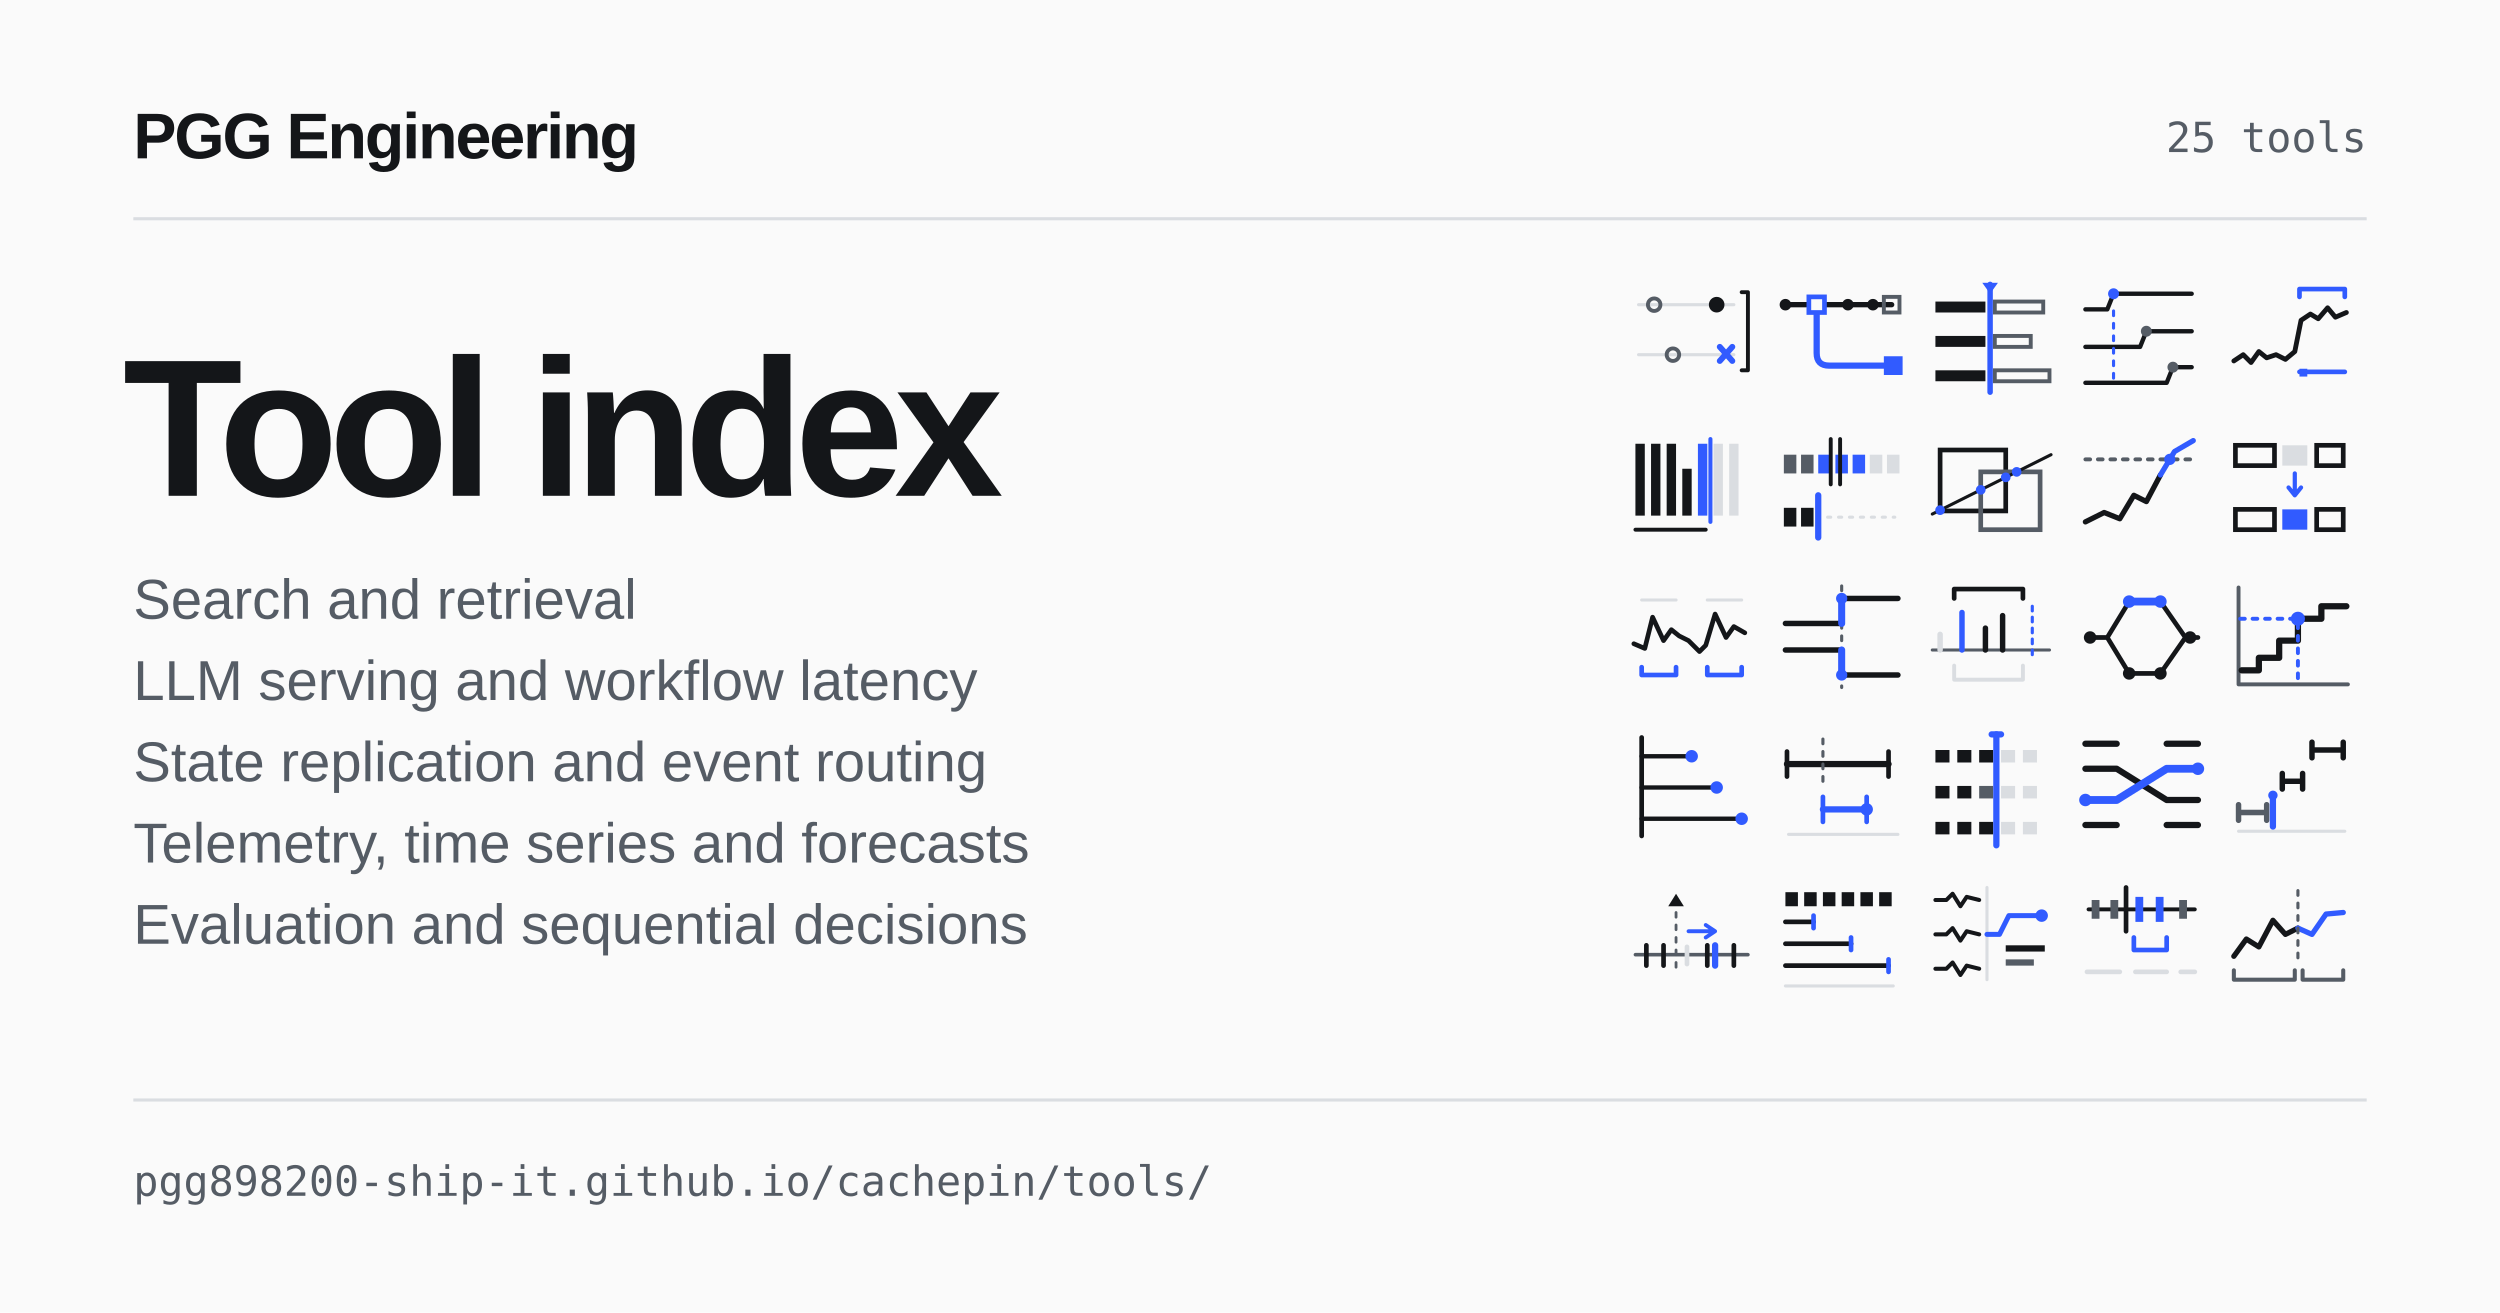
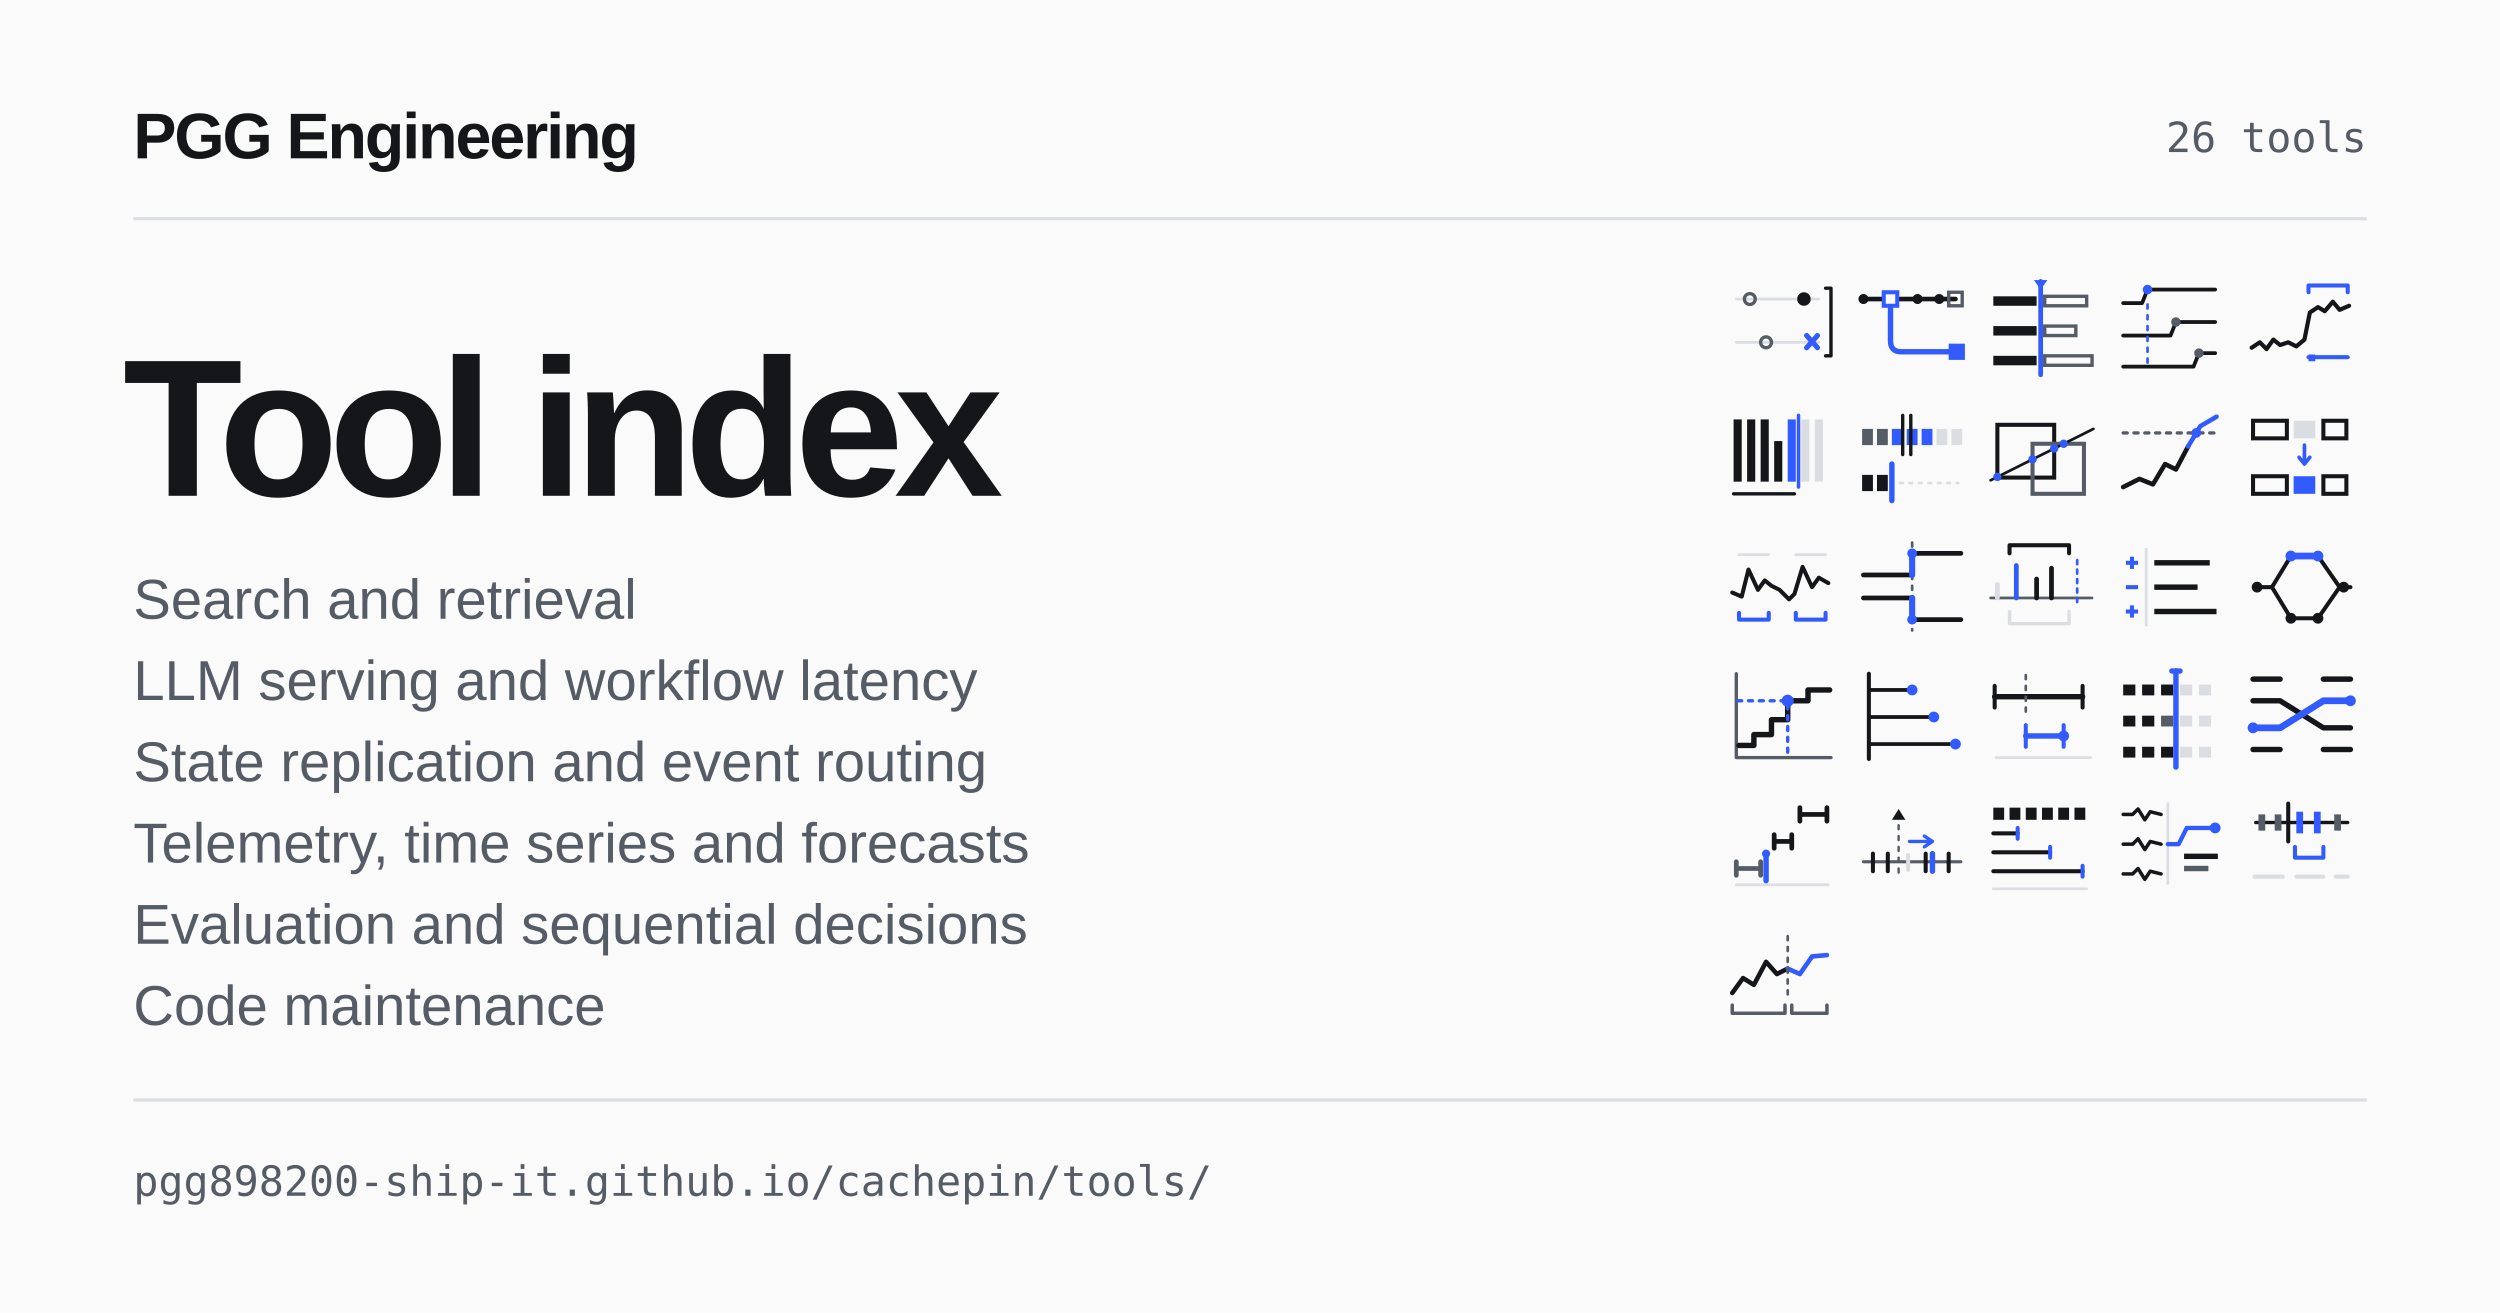
<svg xmlns="http://www.w3.org/2000/svg" width="1200" height="630" viewBox="0 0 1200 630" role="img" aria-labelledby="title desc">
  <rect width="1200" height="630" fill="#FAFAFA" />
  <text x="64" y="76" font-size="31" font-family="'Instrument Sans', Arial, sans-serif" fill="#141619" font-weight="600" letter-spacing="-1">PGG Engineering</text>
-   <text x="1136" y="73" font-size="20" font-family="'IBM Plex Mono', 'DejaVu Sans Mono', monospace" fill="#555C65" text-anchor="end">25 tools</text>
+   <text x="1136" y="73" font-size="20" font-family="'IBM Plex Mono', 'DejaVu Sans Mono', monospace" fill="#555C65" text-anchor="end">26 tools</text>
  <path d="M64 105H1136 M64 528H1136" stroke="#DADDE1" stroke-width="1.5" />
  <text x="59" y="238" font-size="94" font-family="'Instrument Sans', Arial, sans-serif" fill="#141619" font-weight="600" letter-spacing="-4.5">Tool index</text>
  <text x="64" y="297" font-size="27" font-family="'Instrument Sans', Arial, sans-serif" fill="#555C65">Search and retrieval</text>
  <text x="64" y="336" font-size="27" font-family="'Instrument Sans', Arial, sans-serif" fill="#555C65">LLM serving and workflow latency</text>
  <text x="64" y="375" font-size="27" font-family="'Instrument Sans', Arial, sans-serif" fill="#555C65">State replication and event routing</text>
  <text x="64" y="414" font-size="27" font-family="'Instrument Sans', Arial, sans-serif" fill="#555C65">Telemetry, time series and forecasts</text>
  <text x="64" y="453" font-size="27" font-family="'Instrument Sans', Arial, sans-serif" fill="#555C65">Evaluation and sequential decisions</text>
-   <svg viewBox="0 0 96 96" role="img" x="776" y="126" width="72" height="72" aria-hidden="true">
+   <text x="64" y="492" font-size="27" font-family="'Instrument Sans', Arial, sans-serif" fill="#555C65">Code maintenance</text>
+   <svg viewBox="0 0 96 96" role="img" x="824.333" y="126.0" width="62.333" height="62.333" aria-hidden="true">
    <path d="M14 27H75 M14 59H75" fill="none" stroke="#DADDE1" stroke-width="2" stroke-linejoin="round" stroke-linecap="round" />
    <circle cx="24" cy="27" r="4" fill="none" stroke="#555C65" stroke-width="2.5" />
    <circle cx="36" cy="59" r="4" fill="none" stroke="#555C65" stroke-width="2.5" />
    <circle cx="64" cy="27" r="5" fill="#141619" />
    <path d="M66 54l8 9m0-9-8 9" fill="none" stroke="#315BFF" stroke-width="3.8" stroke-linejoin="round" stroke-linecap="round" />
    <path d="M80 19H84V69H80" fill="none" stroke="#141619" stroke-width="2.5" stroke-linejoin="round" stroke-linecap="round" />
  </svg>
-   <svg viewBox="0 0 96 96" role="img" x="848" y="126" width="72" height="72" aria-hidden="true">
+   <svg viewBox="0 0 96 96" role="img" x="886.667" y="126.0" width="62.333" height="62.333" aria-hidden="true">
    <path d="M12 27H80" fill="none" stroke="#141619" stroke-width="3.4" stroke-linejoin="round" stroke-linecap="round" />
    <circle cx="12" cy="27" r="3.7" fill="#141619" />
    <circle cx="52" cy="27" r="3.7" fill="#141619" />
    <circle cx="68" cy="27" r="3.7" fill="#141619" />
    <rect x="75" y="22" width="10" height="10" fill="none" stroke="#555C65" stroke-width="2.5" />
    <path d="M32 32V58Q32 66 40 66H76" fill="none" stroke="#315BFF" stroke-width="4" stroke-linejoin="round" stroke-linecap="round" />
    <rect x="27" y="22" width="10" height="10" fill="#FAFAFA" stroke="#315BFF" stroke-width="3" />
    <rect x="75" y="60" width="12" height="12" fill="#315BFF" />
  </svg>
-   <svg viewBox="0 0 96 96" role="img" x="920" y="126" width="72" height="72" aria-hidden="true">
+   <svg viewBox="0 0 96 96" role="img" x="949" y="126.0" width="62.333" height="62.333" aria-hidden="true">
    <rect x="12" y="25" width="32" height="7" fill="#141619" />
    <rect x="50" y="25" width="31" height="7" fill="none" stroke="#555C65" stroke-width="2.5" />
    <rect x="12" y="47" width="32" height="7" fill="#141619" />
    <rect x="50" y="47" width="23" height="7" fill="none" stroke="#555C65" stroke-width="2.5" />
    <rect x="12" y="69" width="32" height="7" fill="#141619" />
    <rect x="50" y="69" width="35" height="7" fill="none" stroke="#555C65" stroke-width="2.5" />
    <path d="M47 14V83" fill="none" stroke="#315BFF" stroke-width="3.5" stroke-linejoin="round" stroke-linecap="round" />
    <path d="M42 13h10l-5 7Z" fill="#315BFF" />
  </svg>
-   <svg viewBox="0 0 96 96" role="img" x="992" y="126" width="72" height="72" aria-hidden="true">
+   <svg viewBox="0 0 96 96" role="img" x="1011.333" y="126.0" width="62.333" height="62.333" aria-hidden="true">
    <path d="M12 30H26l4 -10h50" fill="none" stroke="#141619" stroke-width="2.8" stroke-linejoin="round" stroke-linecap="round" />
    <circle cx="30" cy="20" r="3.5" fill="#315BFF" />
    <path d="M12 54H47l4 -10h29" fill="none" stroke="#141619" stroke-width="2.8" stroke-linejoin="round" stroke-linecap="round" />
    <circle cx="51" cy="44" r="3.5" fill="#555C65" />
    <path d="M12 77H64l4 -10h12" fill="none" stroke="#141619" stroke-width="2.8" stroke-linejoin="round" stroke-linecap="round" />
    <circle cx="68" cy="67" r="3.5" fill="#555C65" />
    <path d="M30 31V77" fill="none" stroke="#315BFF" stroke-width="2" stroke-linejoin="round" stroke-linecap="round" stroke-dasharray="3 5" />
  </svg>
-   <svg viewBox="0 0 96 96" role="img" x="1064" y="126" width="72" height="72" aria-hidden="true">
+   <svg viewBox="0 0 96 96" role="img" x="1073.667" y="126.0" width="62.333" height="62.333" aria-hidden="true">
    <path d="M11 63l6 -4 5 5 5 -7 5 4 6 -2 6 3 6 -5 4 -20 6 -4 5 3 6 -7 5 6 7 -3" fill="none" stroke="#141619" stroke-width="3.1" stroke-linejoin="round" stroke-linecap="round" />
    <path d="M53 22v-5h29v5" fill="none" stroke="#315BFF" stroke-width="3" stroke-linejoin="round" stroke-linecap="round" />
    <path d="M53 70h29" fill="none" stroke="#315BFF" stroke-width="3" stroke-linejoin="round" stroke-linecap="round" />
    <rect x="53" y="68" width="5" height="5" fill="#315BFF" />
  </svg>
-   <svg viewBox="0 0 96 96" role="img" x="776" y="198" width="72" height="72" aria-hidden="true">
+   <svg viewBox="0 0 96 96" role="img" x="824.333" y="188.333" width="62.333" height="62.333" aria-hidden="true">
    <rect x="12" y="20" width="6" height="46" fill="#141619" />
    <rect x="22" y="20" width="6" height="46" fill="#141619" />
    <rect x="32" y="20" width="6" height="46" fill="#141619" />
    <rect x="42" y="36" width="6" height="30" fill="#141619" />
    <rect x="52" y="20" width="6" height="46" fill="#315BFF" />
    <rect x="62" y="20" width="6" height="46" fill="#DADDE1" />
    <rect x="72" y="20" width="6" height="46" fill="#DADDE1" />
    <path d="M12 75H57" fill="none" stroke="#141619" stroke-width="2.5" stroke-linejoin="round" stroke-linecap="round" />
    <path d="M60 17v53" fill="none" stroke="#315BFF" stroke-width="2.6" stroke-linejoin="round" stroke-linecap="round" />
  </svg>
-   <svg viewBox="0 0 96 96" role="img" x="848" y="198" width="72" height="72" aria-hidden="true">
+   <svg viewBox="0 0 96 96" role="img" x="886.667" y="188.333" width="62.333" height="62.333" aria-hidden="true">
    <rect x="11" y="27" width="8" height="12" fill="#555C65" />
    <rect x="22" y="27" width="8" height="12" fill="#555C65" />
    <rect x="33" y="27" width="8" height="12" fill="#315BFF" />
    <rect x="44" y="27" width="8" height="12" fill="#315BFF" />
    <rect x="55" y="27" width="8" height="12" fill="#315BFF" />
    <rect x="66" y="27" width="8" height="12" fill="#DADDE1" />
    <rect x="77" y="27" width="8" height="12" fill="#DADDE1" />
    <path d="M41 17V46 M47 17V46" fill="none" stroke="#141619" stroke-width="2.5" stroke-linejoin="round" stroke-linecap="round" />
    <rect x="11" y="61" width="8" height="12" fill="#141619" />
    <rect x="22" y="61" width="8" height="12" fill="#141619" />
    <path d="M33 53V80" fill="none" stroke="#315BFF" stroke-width="4" stroke-linejoin="round" stroke-linecap="round" />
    <path d="M39 67H82" fill="none" stroke="#DADDE1" stroke-width="2" stroke-linejoin="round" stroke-linecap="round" stroke-dasharray="2 5" />
  </svg>
-   <svg viewBox="0 0 96 96" role="img" x="920" y="198" width="72" height="72" aria-hidden="true">
+   <svg viewBox="0 0 96 96" role="img" x="949" y="188.333" width="62.333" height="62.333" aria-hidden="true">
    <rect x="15" y="24" width="42" height="39" fill="none" stroke="#141619" stroke-width="3" />
    <rect x="41" y="38" width="38" height="37" fill="none" stroke="#555C65" stroke-width="3" />
    <path d="M10 65L86 27" fill="none" stroke="#141619" stroke-width="2" stroke-linejoin="round" stroke-linecap="round" />
    <circle cx="15" cy="62.5" r="3.1" fill="#315BFF" />
    <circle cx="41" cy="49.5" r="3.1" fill="#315BFF" />
    <circle cx="57" cy="41.5" r="3.1" fill="#315BFF" />
    <circle cx="64" cy="38" r="3.1" fill="#315BFF" />
  </svg>
-   <svg viewBox="0 0 96 96" role="img" x="992" y="198" width="72" height="72" aria-hidden="true">
+   <svg viewBox="0 0 96 96" role="img" x="1011.333" y="188.333" width="62.333" height="62.333" aria-hidden="true">
    <path d="M12 30H83" fill="none" stroke="#555C65" stroke-width="2.5" stroke-linejoin="round" stroke-linecap="round" stroke-dasharray="3 5" />
    <path d="M12 70l12 -6 10 4 9 -15 8 4 9 -17" fill="none" stroke="#141619" stroke-width="3.4" stroke-linejoin="round" stroke-linecap="round" />
    <path d="M60 40l9 -15 12 -7" fill="none" stroke="#315BFF" stroke-width="3.4" stroke-linejoin="round" stroke-linecap="round" />
    <circle cx="66" cy="30" r="3.6" fill="#315BFF" />
  </svg>
-   <svg viewBox="0 0 96 96" role="img" x="1064" y="198" width="72" height="72" aria-hidden="true">
+   <svg viewBox="0 0 96 96" role="img" x="1073.667" y="188.333" width="62.333" height="62.333" aria-hidden="true">
    <rect x="12" y="21" width="25" height="13" fill="none" stroke="#141619" stroke-width="3" />
    <rect x="64" y="21" width="17" height="13" fill="none" stroke="#141619" stroke-width="3" />
    <rect x="12" y="62" width="25" height="13" fill="none" stroke="#141619" stroke-width="3" />
    <rect x="64" y="62" width="17" height="13" fill="none" stroke="#141619" stroke-width="3" />
    <rect x="42" y="21" width="16" height="13" fill="#DADDE1" />
    <rect x="42" y="62" width="16" height="13" fill="#315BFF" />
    <path d="M50 39v13m-4-4 4 5 4-5" fill="none" stroke="#315BFF" stroke-width="2.7" stroke-linejoin="round" stroke-linecap="round" />
  </svg>
-   <svg viewBox="0 0 96 96" role="img" x="776" y="270" width="72" height="72" aria-hidden="true">
+   <svg viewBox="0 0 96 96" role="img" x="824.333" y="250.667" width="62.333" height="62.333" aria-hidden="true">
    <path d="M11 52l7 3 5 -20 7 15 5 -7 5 4 6 3 7 7 4 -4 6 -20 7 15 5 -7 7 4" fill="none" stroke="#141619" stroke-width="3" stroke-linejoin="round" stroke-linecap="round" />
    <path d="M16 67v5h22v-5 M58 67v5h22v-5" fill="none" stroke="#315BFF" stroke-width="3" stroke-linejoin="round" stroke-linecap="round" />
    <path d="M16 24h22 M58 24h22" fill="none" stroke="#DADDE1" stroke-width="2" stroke-linejoin="round" stroke-linecap="round" />
  </svg>
-   <svg viewBox="0 0 96 96" role="img" x="848" y="270" width="72" height="72" aria-hidden="true">
+   <svg viewBox="0 0 96 96" role="img" x="886.667" y="250.667" width="62.333" height="62.333" aria-hidden="true">
    <path d="M48 15V80" fill="none" stroke="#555C65" stroke-width="2" stroke-linejoin="round" stroke-linecap="round" stroke-dasharray="3 5" />
    <path d="M12 39H48V23H84 M12 56H48V72H84" fill="none" stroke="#141619" stroke-width="3.5" stroke-linejoin="round" stroke-linecap="round" />
    <path d="M48 39V23 M48 56V72" fill="none" stroke="#315BFF" stroke-width="4.5" stroke-linejoin="round" stroke-linecap="round" />
    <circle cx="48" cy="23" r="3.6" fill="#315BFF" />
    <circle cx="48" cy="72" r="3.6" fill="#315BFF" />
  </svg>
-   <svg viewBox="0 0 96 96" role="img" x="920" y="270" width="72" height="72" aria-hidden="true">
+   <svg viewBox="0 0 96 96" role="img" x="949" y="250.667" width="62.333" height="62.333" aria-hidden="true">
    <path d="M10 56H85" fill="none" stroke="#555C65" stroke-width="2" stroke-linejoin="round" stroke-linecap="round" />
    <path d="M15 56v-10" fill="none" stroke="#DADDE1" stroke-width="3.5" stroke-linejoin="round" stroke-linecap="round" />
    <path d="M29 56v-24" fill="none" stroke="#315BFF" stroke-width="3.5" stroke-linejoin="round" stroke-linecap="round" />
    <path d="M44 56v-14" fill="none" stroke="#141619" stroke-width="3.5" stroke-linejoin="round" stroke-linecap="round" />
    <path d="M55 56v-22" fill="none" stroke="#141619" stroke-width="3.5" stroke-linejoin="round" stroke-linecap="round" />
    <path d="M24 23V17H68V23" fill="none" stroke="#141619" stroke-width="3" stroke-linejoin="round" stroke-linecap="round" />
    <path d="M24 66v9h44v-9" fill="none" stroke="#DADDE1" stroke-width="2.5" stroke-linejoin="round" stroke-linecap="round" />
    <path d="M74 28V61" fill="none" stroke="#315BFF" stroke-width="2" stroke-linejoin="round" stroke-linecap="round" stroke-dasharray="3 4" />
  </svg>
-   <svg viewBox="0 0 96 96" role="img" x="992" y="270" width="72" height="72" aria-hidden="true">
+   <svg viewBox="0 0 96 96" role="img" x="1011.333" y="250.667" width="62.333" height="62.333" aria-hidden="true">
+     <path d="M14 30h9m-4.5-4.5v9M14 48h9M14 66h9m-4.5-4.5v9" fill="none" stroke="#315BFF" stroke-width="3" />
+     <path d="M35 30h41M35 48h32M35 66h46" fill="none" stroke="#141619" stroke-width="4" />
+     <path d="M29 19v58" fill="none" stroke="#DADDE1" stroke-width="2" />
+   </svg>
+   <svg viewBox="0 0 96 96" role="img" x="1073.667" y="250.667" width="62.333" height="62.333" aria-hidden="true">
    <path d="M15 48H26L40 25H60L76 48 M26 48L40 71H60L76 48H84" fill="none" stroke="#141619" stroke-width="3" stroke-linejoin="round" stroke-linecap="round" />
    <path d="M40 25H60" fill="none" stroke="#315BFF" stroke-width="5" stroke-linejoin="round" stroke-linecap="round" />
    <circle cx="15" cy="48" r="4" fill="#141619" />
    <circle cx="40" cy="25" r="4" fill="#315BFF" />
    <circle cx="60" cy="25" r="4" fill="#315BFF" />
    <circle cx="40" cy="71" r="4" fill="#141619" />
    <circle cx="60" cy="71" r="4" fill="#141619" />
    <circle cx="79" cy="48" r="4" fill="#141619" />
  </svg>
-   <svg viewBox="0 0 96 96" role="img" x="1064" y="270" width="72" height="72" aria-hidden="true">
+   <svg viewBox="0 0 96 96" role="img" x="824.333" y="313.0" width="62.333" height="62.333" aria-hidden="true">
    <path d="M14 16V78H84" fill="none" stroke="#555C65" stroke-width="2.5" stroke-linejoin="round" stroke-linecap="round" />
    <path d="M16 69H27V61H40V50H52V36H67V28H83" fill="none" stroke="#141619" stroke-width="4" stroke-linejoin="round" stroke-linecap="round" />
    <path d="M15 36H52V77" fill="none" stroke="#315BFF" stroke-width="2.5" stroke-linejoin="round" stroke-linecap="round" stroke-dasharray="3 5" />
    <circle cx="52" cy="36" r="4.5" fill="#315BFF" />
  </svg>
-   <svg viewBox="0 0 96 96" role="img" x="776" y="342" width="72" height="72" aria-hidden="true">
+   <svg viewBox="0 0 96 96" role="img" x="886.667" y="313.0" width="62.333" height="62.333" aria-hidden="true">
    <path d="M16 16V79" fill="none" stroke="#141619" stroke-width="3" stroke-linejoin="round" stroke-linecap="round" />
    <path d="M16 28H48" fill="none" stroke="#141619" stroke-width="2.8" stroke-linejoin="round" stroke-linecap="round" />
    <circle cx="48" cy="28" r="4" fill="#315BFF" />
    <path d="M16 48H64" fill="none" stroke="#141619" stroke-width="2.8" stroke-linejoin="round" stroke-linecap="round" />
    <circle cx="64" cy="48" r="4" fill="#315BFF" />
    <path d="M16 68H80" fill="none" stroke="#141619" stroke-width="2.8" stroke-linejoin="round" stroke-linecap="round" />
    <circle cx="80" cy="68" r="4" fill="#315BFF" />
  </svg>
-   <svg viewBox="0 0 96 96" role="img" x="848" y="342" width="72" height="72" aria-hidden="true">
+   <svg viewBox="0 0 96 96" role="img" x="949" y="313.0" width="62.333" height="62.333" aria-hidden="true">
    <path d="M13 33H78" fill="none" stroke="#141619" stroke-width="4" stroke-linejoin="round" stroke-linecap="round" />
    <path d="M36 62H64" fill="none" stroke="#315BFF" stroke-width="4" stroke-linejoin="round" stroke-linecap="round" />
    <path d="M13 25v16 M78 25v16" fill="none" stroke="#141619" stroke-width="3" stroke-linejoin="round" stroke-linecap="round" />
    <path d="M36 54v16 M64 54v16" fill="none" stroke="#315BFF" stroke-width="3" stroke-linejoin="round" stroke-linecap="round" />
    <path d="M14 78H84" fill="none" stroke="#DADDE1" stroke-width="2" stroke-linejoin="round" stroke-linecap="round" />
    <path d="M36 17V48" fill="none" stroke="#555C65" stroke-width="2" stroke-linejoin="round" stroke-linecap="round" stroke-dasharray="3 5" />
    <circle cx="64" cy="62" r="4" fill="#315BFF" />
  </svg>
-   <svg viewBox="0 0 96 96" role="img" x="920" y="342" width="72" height="72" aria-hidden="true">
+   <svg viewBox="0 0 96 96" role="img" x="1011.333" y="313.0" width="62.333" height="62.333" aria-hidden="true">
    <rect x="12" y="24" width="9" height="8" fill="#141619" />
    <rect x="26" y="24" width="9" height="8" fill="#141619" />
    <rect x="40" y="24" width="9" height="8" fill="#141619" />
    <rect x="54" y="24" width="9" height="8" fill="#DADDE1" />
    <rect x="68" y="24" width="9" height="8" fill="#DADDE1" />
    <rect x="12" y="47" width="9" height="8" fill="#141619" />
    <rect x="26" y="47" width="9" height="8" fill="#141619" />
    <rect x="40" y="47" width="9" height="8" fill="#555C65" />
    <rect x="54" y="47" width="9" height="8" fill="#DADDE1" />
    <rect x="68" y="47" width="9" height="8" fill="#DADDE1" />
    <rect x="12" y="70" width="9" height="8" fill="#141619" />
    <rect x="26" y="70" width="9" height="8" fill="#141619" />
    <rect x="40" y="70" width="9" height="8" fill="#141619" />
    <rect x="54" y="70" width="9" height="8" fill="#DADDE1" />
    <rect x="68" y="70" width="9" height="8" fill="#DADDE1" />
    <path d="M51 14V85" fill="none" stroke="#315BFF" stroke-width="4" stroke-linejoin="round" stroke-linecap="round" />
    <path d="M48 14h6" fill="none" stroke="#315BFF" stroke-width="4" stroke-linejoin="round" stroke-linecap="round" />
  </svg>
-   <svg viewBox="0 0 96 96" role="img" x="992" y="342" width="72" height="72" aria-hidden="true">
+   <svg viewBox="0 0 96 96" role="img" x="1073.667" y="313.0" width="62.333" height="62.333" aria-hidden="true">
    <path d="M12 20H32 M64 20H84" fill="none" stroke="#141619" stroke-width="4" stroke-linejoin="round" stroke-linecap="round" />
    <path d="M12 72H32 M64 72H84" fill="none" stroke="#141619" stroke-width="4" stroke-linejoin="round" stroke-linecap="round" />
    <path d="M12 36H32L64 56H84" fill="none" stroke="#141619" stroke-width="4" stroke-linejoin="round" stroke-linecap="round" />
    <path d="M12 56H32L64 36H84" fill="none" stroke="#315BFF" stroke-width="5" stroke-linejoin="round" stroke-linecap="round" />
    <circle cx="12" cy="56" r="4" fill="#315BFF" />
    <circle cx="84" cy="36" r="4" fill="#315BFF" />
  </svg>
-   <svg viewBox="0 0 96 96" role="img" x="1064" y="342" width="72" height="72" aria-hidden="true">
+   <svg viewBox="0 0 96 96" role="img" x="824.333" y="375.333" width="62.333" height="62.333" aria-hidden="true">
    <path d="M14 76H82" fill="none" stroke="#DADDE1" stroke-width="2" stroke-linejoin="round" stroke-linecap="round" />
    <path d="M61 24H81 M61 19v10 M81 19v10" fill="none" stroke="#141619" stroke-width="3.5" stroke-linejoin="round" stroke-linecap="round" />
    <path d="M42 44H55 M42 39v10 M55 39v10" fill="none" stroke="#141619" stroke-width="3.5" stroke-linejoin="round" stroke-linecap="round" />
    <path d="M14 64H32 M14 59v10 M32 59v10" fill="none" stroke="#555C65" stroke-width="3.5" stroke-linejoin="round" stroke-linecap="round" />
    <path d="M36 53v20" fill="none" stroke="#315BFF" stroke-width="4" stroke-linejoin="round" stroke-linecap="round" />
    <circle cx="36" cy="53" r="3" fill="#315BFF" />
  </svg>
-   <svg viewBox="0 0 96 96" role="img" x="776" y="414" width="72" height="72" aria-hidden="true">
+   <svg viewBox="0 0 96 96" role="img" x="886.667" y="375.333" width="62.333" height="62.333" aria-hidden="true">
    <path d="M12 59H84" fill="none" stroke="#555C65" stroke-width="2.3" stroke-linejoin="round" stroke-linecap="round" />
    <path d="M19 53v13" fill="none" stroke="#141619" stroke-width="3" stroke-linejoin="round" stroke-linecap="round" />
    <path d="M30 53v13" fill="none" stroke="#141619" stroke-width="3" stroke-linejoin="round" stroke-linecap="round" />
    <path d="M58 53v13" fill="none" stroke="#141619" stroke-width="3" stroke-linejoin="round" stroke-linecap="round" />
    <path d="M75 53v13" fill="none" stroke="#141619" stroke-width="3" stroke-linejoin="round" stroke-linecap="round" />
    <path d="M45 54v11" fill="none" stroke="#DADDE1" stroke-width="3" stroke-linejoin="round" stroke-linecap="round" />
    <path d="M46 44h16m-5-4 6 4-6 4" fill="none" stroke="#315BFF" stroke-width="2.5" stroke-linejoin="round" stroke-linecap="round" />
    <path d="M63 53v13" fill="none" stroke="#315BFF" stroke-width="4" stroke-linejoin="round" stroke-linecap="round" />
    <path d="M38 20l5 8H33Z" fill="#141619" />
    <path d="M38 32v35" fill="none" stroke="#555C65" stroke-width="1.8" stroke-linejoin="round" stroke-linecap="round" stroke-dasharray="3 5" />
  </svg>
-   <svg viewBox="0 0 96 96" role="img" x="848" y="414" width="72" height="72" aria-hidden="true">
+   <svg viewBox="0 0 96 96" role="img" x="949" y="375.333" width="62.333" height="62.333" aria-hidden="true">
    <rect x="12" y="19" width="8" height="9" fill="#141619" />
    <rect x="24" y="19" width="8" height="9" fill="#141619" />
    <rect x="36" y="19" width="8" height="9" fill="#141619" />
    <rect x="48" y="19" width="8" height="9" fill="#141619" />
    <rect x="60" y="19" width="8" height="9" fill="#141619" />
    <rect x="72" y="19" width="8" height="9" fill="#141619" />
    <path d="M12 38H30" fill="none" stroke="#141619" stroke-width="3" stroke-linejoin="round" stroke-linecap="round" />
    <path d="M30 34v8" fill="none" stroke="#315BFF" stroke-width="3" stroke-linejoin="round" stroke-linecap="round" />
    <path d="M12 52H54" fill="none" stroke="#141619" stroke-width="3" stroke-linejoin="round" stroke-linecap="round" />
    <path d="M54 48v8" fill="none" stroke="#315BFF" stroke-width="3" stroke-linejoin="round" stroke-linecap="round" />
    <path d="M12 66H78" fill="none" stroke="#141619" stroke-width="3" stroke-linejoin="round" stroke-linecap="round" />
    <path d="M78 62v8" fill="none" stroke="#315BFF" stroke-width="3" stroke-linejoin="round" stroke-linecap="round" />
    <path d="M12 79H81" fill="none" stroke="#DADDE1" stroke-width="2" stroke-linejoin="round" stroke-linecap="round" />
  </svg>
-   <svg viewBox="0 0 96 96" role="img" x="920" y="414" width="72" height="72" aria-hidden="true">
+   <svg viewBox="0 0 96 96" role="img" x="1011.333" y="375.333" width="62.333" height="62.333" aria-hidden="true">
    <path d="M12 24h7l4 -4 5 8 4 -6 8 2" fill="none" stroke="#141619" stroke-width="2.6" stroke-linejoin="round" stroke-linecap="round" />
    <path d="M12 46h7l4 -4 5 8 4 -6 8 2" fill="none" stroke="#141619" stroke-width="2.6" stroke-linejoin="round" stroke-linecap="round" />
    <path d="M12 68h7l4 -4 5 8 4 -6 8 2" fill="none" stroke="#141619" stroke-width="2.6" stroke-linejoin="round" stroke-linecap="round" />
    <path d="M45 16v59" fill="none" stroke="#DADDE1" stroke-width="2" stroke-linejoin="round" stroke-linecap="round" />
    <path d="M45 46h8l6-12h21" fill="none" stroke="#315BFF" stroke-width="3.2" stroke-linejoin="round" stroke-linecap="round" />
    <rect x="57" y="53" width="25" height="4" fill="#141619" />
    <rect x="57" y="62" width="18" height="4" fill="#555C65" />
    <circle cx="80" cy="34" r="4" fill="#315BFF" />
  </svg>
-   <svg viewBox="0 0 96 96" role="img" x="992" y="414" width="72" height="72" aria-hidden="true">
+   <svg viewBox="0 0 96 96" role="img" x="1073.667" y="375.333" width="62.333" height="62.333" aria-hidden="true">
    <path d="M14 30H82" fill="none" stroke="#141619" stroke-width="2.5" stroke-linejoin="round" stroke-linecap="round" />
    <rect x="16" y="24" width="5" height="12" fill="#555C65" />
    <rect x="28" y="24" width="5" height="12" fill="#555C65" />
    <rect x="44" y="22" width="5" height="16" fill="#315BFF" />
    <rect x="57" y="22" width="5" height="16" fill="#315BFF" />
    <rect x="72" y="24" width="5" height="12" fill="#555C65" />
    <path d="M38 16V44" fill="none" stroke="#141619" stroke-width="3" stroke-linejoin="round" stroke-linecap="round" />
    <path d="M43 48v8h21v-8" fill="none" stroke="#315BFF" stroke-width="3" stroke-linejoin="round" stroke-linecap="round" />
    <path d="M13 70H34 M44 70H64 M73 70H82" fill="none" stroke="#DADDE1" stroke-width="3" stroke-linejoin="round" stroke-linecap="round" />
  </svg>
-   <svg viewBox="0 0 96 96" role="img" x="1064" y="414" width="72" height="72" aria-hidden="true">
+   <svg viewBox="0 0 96 96" role="img" x="824.333" y="437.667" width="62.333" height="62.333" aria-hidden="true">
    <path d="M11 60l8 -11 8 5 9 -17 8 9 8 -4" fill="none" stroke="#141619" stroke-width="3.4" stroke-linejoin="round" stroke-linecap="round" />
    <path d="M52 42l9 4 9 -13 11 -1" fill="none" stroke="#315BFF" stroke-width="3.4" stroke-linejoin="round" stroke-linecap="round" />
    <path d="M52 18v46" fill="none" stroke="#555C65" stroke-width="2" stroke-linejoin="round" stroke-linecap="round" stroke-dasharray="3 5" />
    <path d="M11 69v6h39v-6 M55 69v6h26v-6" fill="none" stroke="#555C65" stroke-width="2.6" stroke-linejoin="round" stroke-linecap="round" />
  </svg>
  <text x="64" y="574" font-size="20" font-family="'IBM Plex Mono', 'DejaVu Sans Mono', monospace" fill="#555C65">pgg898200-ship-it.github.io/cachepin/tools/</text>
</svg>
